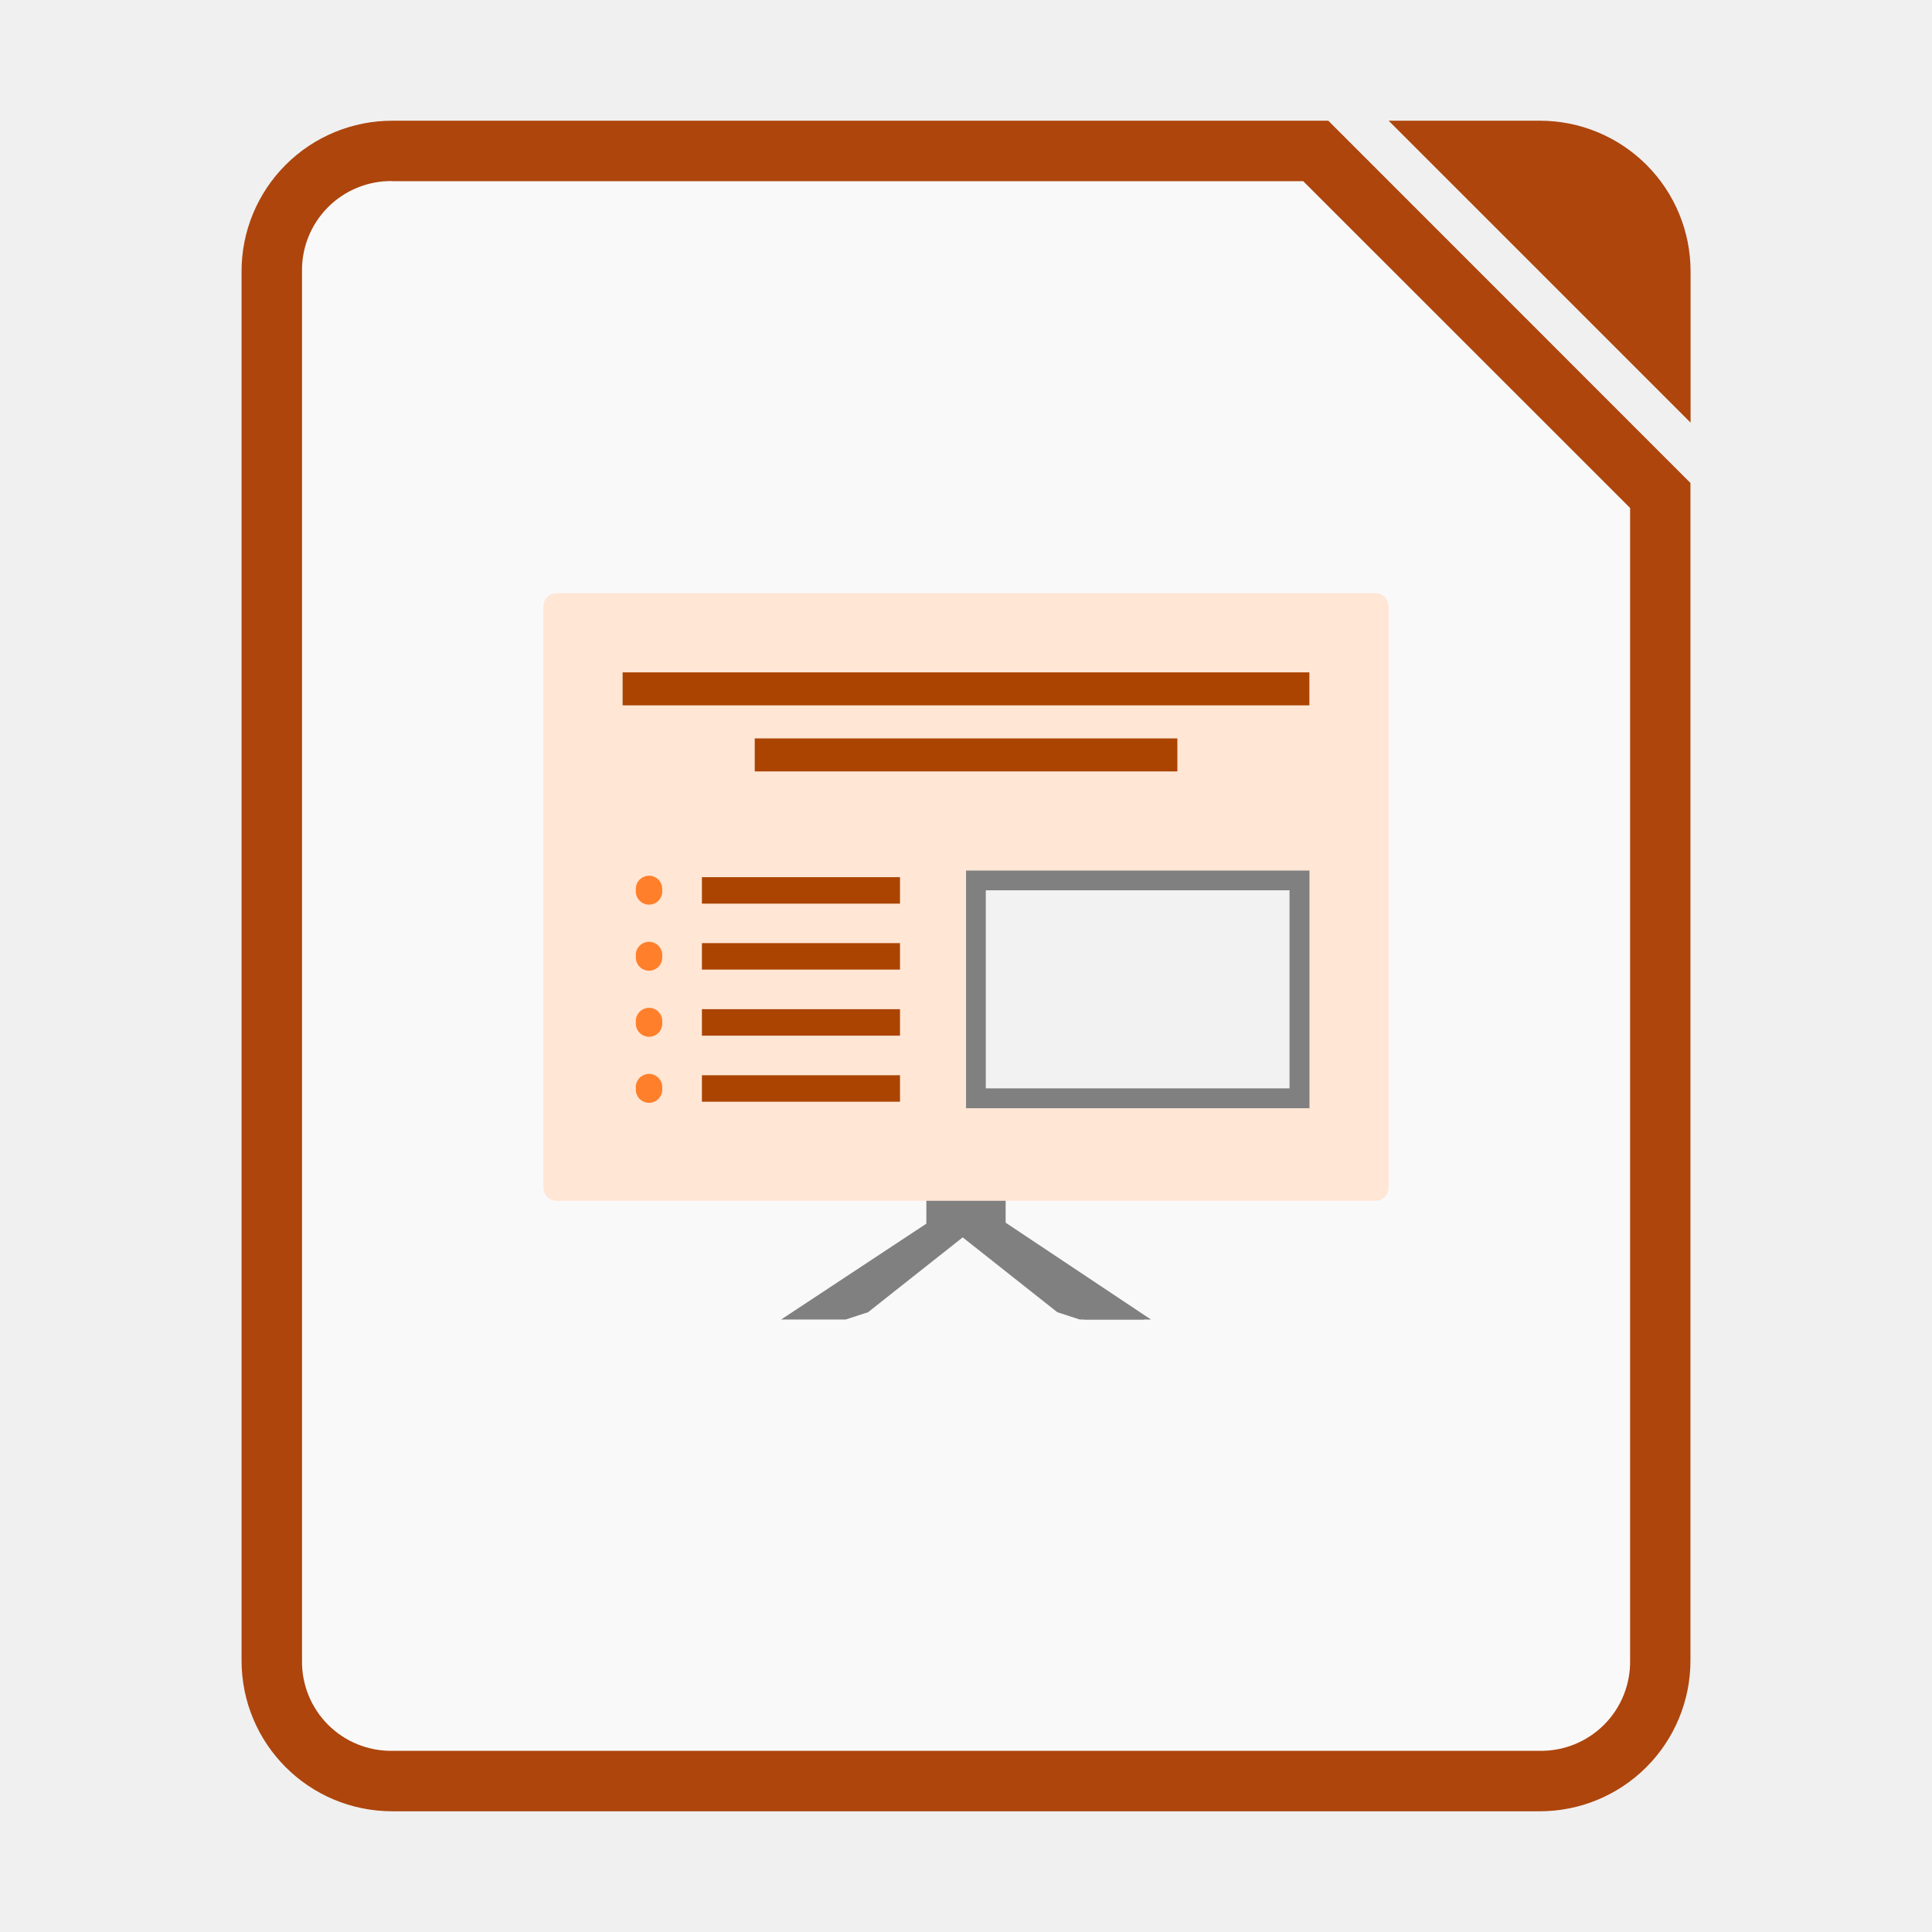
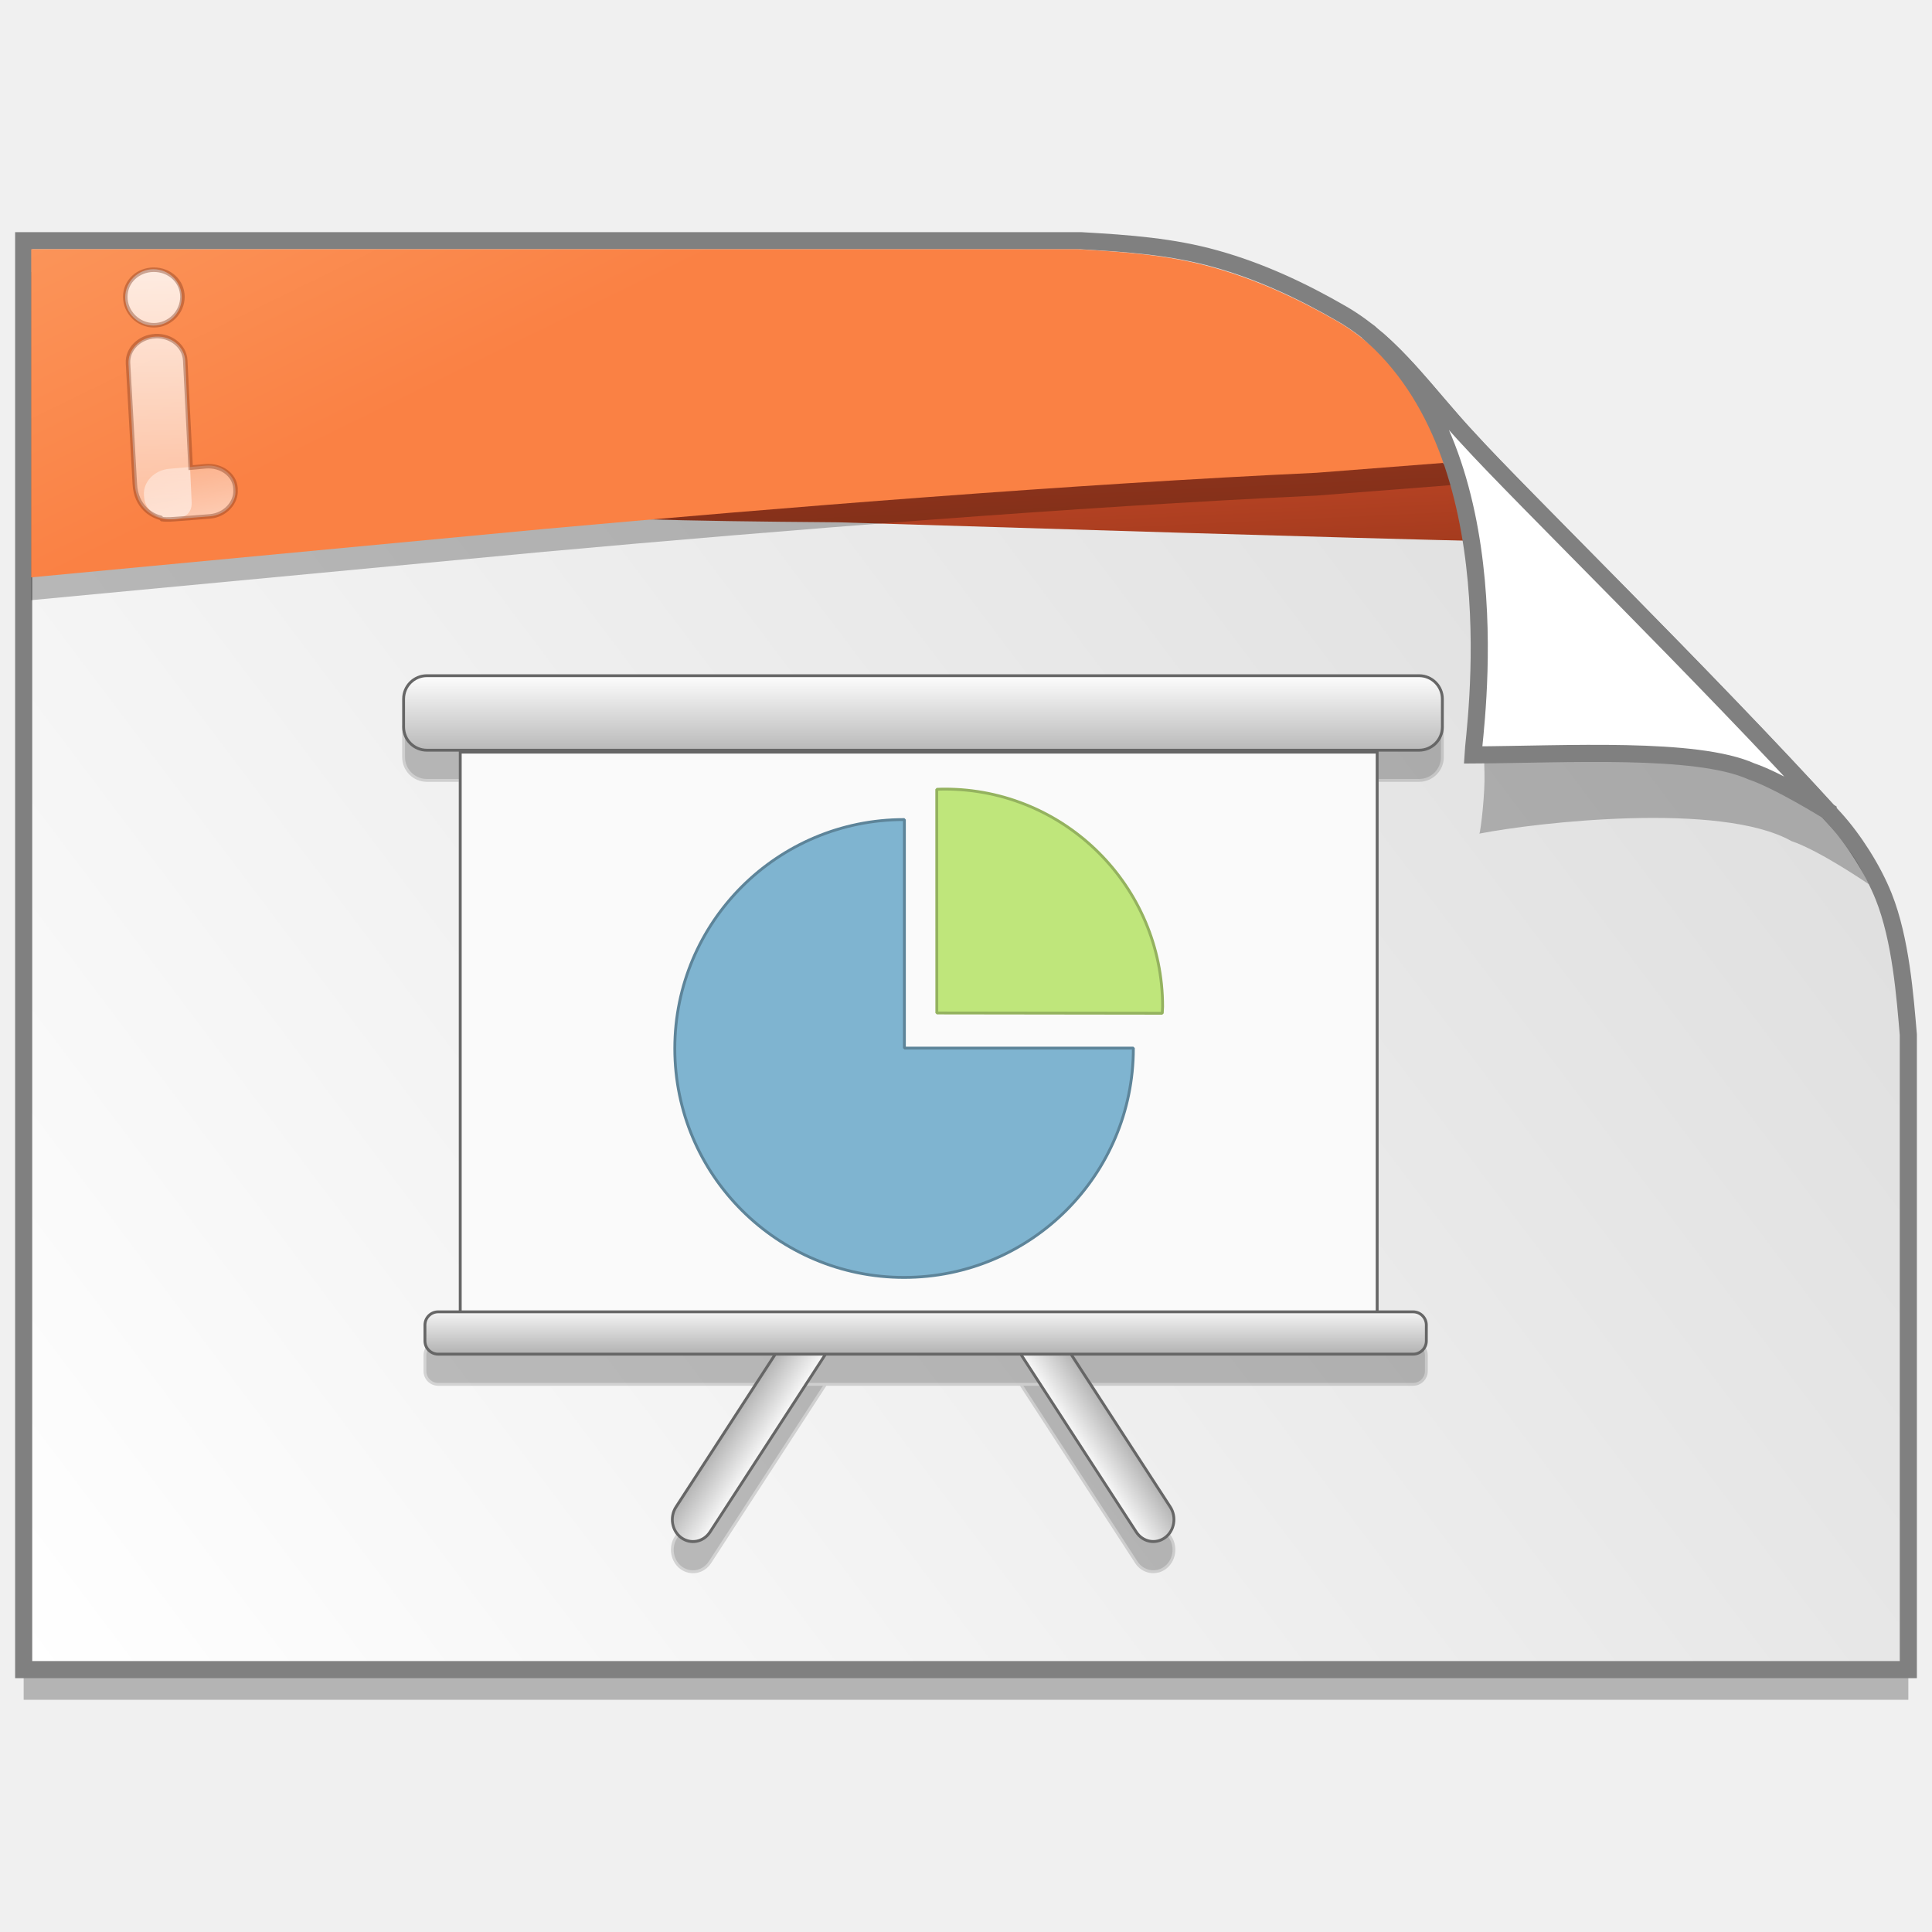
- <svg xmlns="http://www.w3.org/2000/svg" xmlns:xlink="http://www.w3.org/1999/xlink" width="64" height="64" viewBox="0 0 16.933 16.933">
-   <path d="M3.44 1.058a1.32 1.32 0 0 0-1.323 1.323v12.171c0 .733.59 1.323 1.323 1.323h10.053a1.32 1.32 0 0 0 1.323-1.323V4.233l-3.175-3.175z" fill="#f9f9f9" fill-rule="evenodd" style="paint-order:stroke fill markers" />
-   <path d="M3.44 1.058a1.32 1.32 0 0 0-1.323 1.323v12.171c0 .733.59 1.323 1.323 1.323h10.053a1.32 1.32 0 0 0 1.323-1.323V4.233l-3.174-3.175zm0 .53h7.982l2.865 2.864v10.1a.78.78 0 0 1-.794.793H3.44a.78.78 0 0 1-.793-.794V2.381a.78.78 0 0 1 .793-.794z" color="#000" fill="#ad450d" style="font-feature-settings:normal;font-variant-alternates:normal;font-variant-caps:normal;font-variant-ligatures:normal;font-variant-numeric:normal;font-variant-position:normal;isolation:auto;mix-blend-mode:normal;paint-order:fill markers stroke;shape-padding:0;text-decoration-color:#000;text-decoration-line:none;text-decoration-style:solid;text-indent:0;text-orientation:mixed;text-transform:none;white-space:normal" />
-   <path d="m12.171 1.058 2.646 2.646V2.381a1.32 1.32 0 0 0-1.323-1.323z" fill="#ad450d" fill-rule="evenodd" style="paint-order:stroke fill markers" />
-   <path id="a" d="m8.249 10.639-1.403.926h.565l.197-.064 1.09-.862z" fill="gray" stroke-width=".058" />
-   <use transform="matrix(-1 0 0 1 16.875 0)" width="5033" height="1085" xlink:href="#a" />
-   <g stroke-width=".058">
-     <path d="m8.698 10.639 1.39.926h-.58l-.179-.05-1.094-.876z" fill="gray" />
-     <path color="#000" fill="gray" d="M8.119 10.408h.695v.347h-.695z" />
-     <rect x="4.763" y="5.199" width="7.408" height="5.325" rx=".116" ry=".116" color="#000" fill="#ffe6d5" />
-     <path color="#000" fill="#a40" d="M6.152 7.688h1.736v.232H6.152z" />
+ <svg xmlns="http://www.w3.org/2000/svg" xmlns:ns1="http://www.openswatchbook.org/uri/2009/osb" xmlns:xlink="http://www.w3.org/1999/xlink" width="128" height="128" viewBox="0 0 33.867 33.867" version="1.1" id="svg8">
+   <defs id="defs2">
+     <linearGradient id="linearGradient4721">
+       <stop style="stop-color:#fbfbfb;stop-opacity:1" offset="0" id="stop4717" />
+       <stop style="stop-color:#b2b2b2;stop-opacity:1" offset="1" id="stop4719" />
+     </linearGradient>
+     <linearGradient id="linearGradient1830">
+       <stop id="stop1826" style="stop-color:#d9d9d9;stop-opacity:1" offset="0" />
+       <stop id="stop1828" style="stop-color:#ffffff;stop-opacity:1;" offset="1" />
+     </linearGradient>
+     <linearGradient ns1:paint="solid" id="linearGradient6987">
+       <stop id="stop6985" offset="0" style="stop-color:#77d2fb;stop-opacity:1;" />
+     </linearGradient>
+     <linearGradient xlink:href="#linearGradient1830" id="linearGradient1503-8" x1="29.203" y1="263.522" x2="4.584" y2="296.168" gradientUnits="userSpaceOnUse" gradientTransform="matrix(0,-1.014141,-1.014092,0,300.7568,297.0498)" />
+     <linearGradient id="linearGradient4022">
+       <stop id="stop4024" offset="0" style="stop-color:#c04727;stop-opacity:1;" />
+       <stop id="stop4026" offset="1" style="stop-color:#a23a1d;stop-opacity:1;" />
+     </linearGradient>
+     <linearGradient id="linearGradient3981">
+       <stop id="stop3983" offset="0" style="stop-color:#fb9459;stop-opacity:1;" />
+       <stop id="stop3985" offset="1" style="stop-color:#fa8144;stop-opacity:1;" />
+     </linearGradient>
+     <linearGradient y2="82.255" x2="-69.706" y1="114.35" x1="-66.444" gradientTransform="matrix(0.0361629,-0.00310521,0.00294888,0.03617598,20.47374,3.910895)" gradientUnits="userSpaceOnUse" id="linearGradient4347" xlink:href="#linearGradient4758" />
+     <linearGradient id="linearGradient4758">
+       <stop style="stop-color:#ffffff;stop-opacity:0.588;" offset="0" id="stop4760" />
+       <stop style="stop-color:#ffffff;stop-opacity:0.392;" offset="1" id="stop4762" />
+     </linearGradient>
+     <linearGradient y2="8.314" x2="2.8" y1="2.569" x1="2.8" gradientTransform="translate(14.46875)" gradientUnits="userSpaceOnUse" id="linearGradient4349" xlink:href="#linearGradient4714" />
+     <linearGradient id="linearGradient4714">
+       <stop id="stop4716" offset="0" style="stop-color:#ffffff;stop-opacity:0.824;" />
+       <stop id="stop4718" offset="1" style="stop-color:#ffffff;stop-opacity:0.471;" />
+     </linearGradient>
+     <linearGradient y2="133.894" x2="59.5" y1="7.809" x1="59.5" gradientUnits="userSpaceOnUse" id="linearGradient4351" xlink:href="#linearGradient4714" />
+     <linearGradient xlink:href="#linearGradient3981" id="linearGradient2237" gradientUnits="userSpaceOnUse" gradientTransform="matrix(0,-0.9885608,-1.003624,0,297.7888,296.4496)" x1="29.282" y1="296.168" x2="24.469" y2="293.777" />
+     <linearGradient xlink:href="#linearGradient4022" id="linearGradient2244" gradientUnits="userSpaceOnUse" gradientTransform="matrix(0,-0.9601802,-0.9778626,0,290.1676,295.7509)" x1="25.606" y1="279.019" x2="23.494" y2="278.919" />
+     <linearGradient xlink:href="#linearGradient4721" id="linearGradient4723" x1="-16.464" y1="275.064" x2="-16.464" y2="276.47" gradientUnits="userSpaceOnUse" gradientTransform="translate(33.03958,-0.04478469)" />
+     <linearGradient xlink:href="#linearGradient4721" id="linearGradient4731" x1="-17.15" y1="286.101" x2="-17.15" y2="286.919" gradientUnits="userSpaceOnUse" gradientTransform="translate(33.03958,-0.04478469)" />
+     <linearGradient xlink:href="#linearGradient4721" id="linearGradient4739" x1="-140.996" y1="244.031" x2="-140.206" y2="244.031" gradientUnits="userSpaceOnUse" gradientTransform="translate(-27.72964,-19.65687)" />
+     <linearGradient xlink:href="#linearGradient4721" id="linearGradient4747" x1="-169.318" y1="224.009" x2="-168.528" y2="224.009" gradientUnits="userSpaceOnUse" gradientTransform="translate(27.77852,19.58461)" />
+   </defs>
+   <g id="layer1" transform="translate(0,-263.1333)">
+     <g id="g916" transform="translate(1.8333333e-7,3.3363136e-6)">
+       <g transform="matrix(0.5360241,0,0,0.5372689,-233.3568,-13.7603)" id="layer1-4-3" style="stroke-width:4.084">
+         <g transform="translate(0.4198824,0.03484499)" id="layer1-3-65-9" style="stroke-width:4.084" />
+       </g>
+       <g transform="matrix(0.5360241,0,0,0.5372689,-236.2633,-13.7603)" id="layer1-4" style="stroke-width:4.084">
+         <g transform="translate(0.4198824,0.03484499)" id="layer1-3-65" style="stroke-width:4.084" />
+       </g>
+       <path id="path4779" d="M 33.452,292.93 H 0.415 V 267.883 H 18.953 c 0.842,0.048 1.596,0.103 2.36,0.317 0.777,0.217 1.513,0.56 2.218,0.969 0.901,0.524 1.482,1.409 2.221,2.195 0.433,0.477 1.46,1.508 2.688,2.755 1.217,1.237 2.631,2.688 3.729,3.9 0.323,0.358 0.658,0.877 0.851,1.36 0.15,0.375 0.244,0.816 0.307,1.242 0.065,0.439 0.097,0.862 0.125,1.18 z" style="opacity:0.25;fill:#000000;fill-opacity:1;stroke:none;stroke-width:0.3;stroke-miterlimit:4;stroke-dasharray:none;stroke-opacity:1" />
+       <path style="opacity:1;fill:url(#linearGradient1503-8);fill-opacity:1;stroke:#808080;stroke-width:0.3;stroke-miterlimit:4;stroke-dasharray:none;stroke-opacity:1" d="M 33.452,292.401 H 0.415 V 267.353 H 18.953 c 0.842,0.048 1.596,0.103 2.36,0.317 0.777,0.217 1.513,0.56 2.218,0.969 0.901,0.524 1.482,1.409 2.221,2.195 0.433,0.477 1.46,1.508 2.688,2.755 1.217,1.237 2.631,2.688 3.729,3.9 0.323,0.358 0.658,0.877 0.851,1.36 0.15,0.375 0.244,0.816 0.307,1.242 0.065,0.439 0.097,0.862 0.125,1.18 z" id="path4623-8" />
+       <g transform="translate(0,0.5291666)" style="opacity:0.25;fill:#000000" id="g4847">
+         <rect transform="matrix(0.8053198,-0.5928407,0.5447638,0.8385895,0,0)" ry="0.379" y="241.046" x="-141.514" height="5.095" width="0.74" id="rect4831" style="opacity:1;fill:#000000;fill-opacity:1;fill-rule:nonzero;stroke:#666666;stroke-width:0.05;stroke-miterlimit:4;stroke-dasharray:none;stroke-opacity:1" />
+         <rect style="opacity:1;fill:#000000;fill-opacity:1;fill-rule:nonzero;stroke:#666666;stroke-width:0.05;stroke-miterlimit:4;stroke-dasharray:none;stroke-opacity:1" id="rect4833" width="0.74" height="5.095" x="-168.701" y="221.827" ry="0.379" transform="matrix(-0.8053198,-0.5928407,-0.5447638,0.8385895,0,0)" />
+         <rect ry="0" y="276.318" x="8.068" height="9.856" width="16.073" id="rect4835" style="opacity:1;fill:#000000;fill-opacity:1;fill-rule:nonzero;stroke:#666666;stroke-width:0.05;stroke-miterlimit:4;stroke-dasharray:none;stroke-opacity:1" />
+         <g style="fill:#000000;stroke-width:1.282" transform="matrix(0.7802085,0,0,0.7802096,29.62272,61.98658)" id="g4841">
+           <path id="path4837" d="m -17.579,277.338 a 3.957,3.951 0 0 0 -3.957,3.951 3.957,3.951 0 0 0 3.957,3.951 3.957,3.951 0 0 0 3.957,-3.951 3.957,3.951 0 0 0 -3.36e-4,-0.007 h -3.951 v -3.943 a 3.957,3.951 0 0 0 -0.006,-3.4e-4 z" style="opacity:1;fill:#000000;fill-opacity:1;fill-rule:evenodd;stroke:#5d8499;stroke-width:0.064;stroke-linecap:round;stroke-linejoin:bevel;stroke-miterlimit:4;stroke-dasharray:none;stroke-opacity:1" />
+           <path id="path4839" d="m -17.015,276.816 0.001,3.86 3.891,0.005 c 0.003,-0.038 0.004,-0.076 0.006,-0.114 -5e-6,-2.074 -1.684,-3.755 -3.761,-3.755 -0.045,10e-4 -0.092,6.7e-4 -0.137,0.004 z" style="opacity:1;fill:#000000;fill-opacity:1;fill-rule:evenodd;stroke:#94b25f;stroke-width:0.064;stroke-linecap:round;stroke-linejoin:bevel;stroke-miterlimit:4;stroke-dasharray:none;stroke-opacity:1" />
+         </g>
+         <rect ry="0.408" y="274.978" x="7.075" height="1.306" width="18.209" id="rect4843" style="opacity:1;fill:#000000;fill-opacity:1;fill-rule:nonzero;stroke:#666666;stroke-width:0.05;stroke-miterlimit:4;stroke-dasharray:none;stroke-opacity:1" />
+         <rect style="opacity:1;fill:#000000;fill-opacity:1;fill-rule:nonzero;stroke:#666666;stroke-width:0.05;stroke-miterlimit:4;stroke-dasharray:none;stroke-opacity:1" id="rect4845" width="17.554" height="0.742" x="7.449" y="286.129" ry="0.232" />
+       </g>
+       <rect transform="matrix(0.8053198,-0.5928407,0.5447638,0.8385895,0,0)" ry="0.379" y="241.046" x="-141.514" height="5.095" width="0.74" id="rect4713" style="opacity:1;fill:url(#linearGradient4747);fill-opacity:1;fill-rule:nonzero;stroke:#666666;stroke-width:0.05;stroke-miterlimit:4;stroke-dasharray:none;stroke-opacity:1" />
+       <rect style="opacity:1;fill:url(#linearGradient4739);fill-opacity:1;fill-rule:nonzero;stroke:#666666;stroke-width:0.05;stroke-miterlimit:4;stroke-dasharray:none;stroke-opacity:1" id="rect4715" width="0.74" height="5.095" x="-168.701" y="221.827" ry="0.379" transform="matrix(-0.8053198,-0.5928407,-0.5447638,0.8385895,0,0)" />
+       <rect ry="0" y="276.318" x="8.068" height="9.856" width="16.073" id="rect3683" style="opacity:1;fill:#fafafa;fill-opacity:1;fill-rule:nonzero;stroke:#666666;stroke-width:0.05;stroke-miterlimit:4;stroke-dasharray:none;stroke-opacity:1" />
+       <g style="stroke-width:0.985" transform="matrix(1.015699,0,0,1.015699,33.70299,-4.192088)" id="g4759">
+         <path id="path2277" d="m -17.579,277.338 a 3.957,3.951 0 0 0 -3.957,3.951 3.957,3.951 0 0 0 3.957,3.951 3.957,3.951 0 0 0 3.957,-3.951 3.957,3.951 0 0 0 -3.36e-4,-0.007 h -3.951 v -3.943 a 3.957,3.951 0 0 0 -0.006,-3.4e-4 z" style="opacity:1;fill:#7fb4d0;fill-opacity:1;fill-rule:evenodd;stroke:#5d8499;stroke-width:0.049;stroke-linecap:round;stroke-linejoin:bevel;stroke-miterlimit:4;stroke-dasharray:none;stroke-opacity:1" />
+         <path id="path2279" d="m -17.015,276.816 0.001,3.86 3.891,0.005 c 0.003,-0.038 0.004,-0.076 0.006,-0.114 -5e-6,-2.074 -1.684,-3.755 -3.761,-3.755 -0.045,10e-4 -0.092,6.7e-4 -0.137,0.004 z" style="opacity:1;fill:#bfe67b;fill-opacity:1;fill-rule:evenodd;stroke:#94b25f;stroke-width:0.049;stroke-linecap:round;stroke-linejoin:bevel;stroke-miterlimit:4;stroke-dasharray:none;stroke-opacity:1" />
+       </g>
+       <rect ry="0.408" y="274.978" x="7.075" height="1.306" width="18.209" id="rect3689" style="opacity:1;fill:url(#linearGradient4723);fill-opacity:1;fill-rule:nonzero;stroke:#666666;stroke-width:0.05;stroke-miterlimit:4;stroke-dasharray:none;stroke-opacity:1" />
+       <rect style="opacity:1;fill:url(#linearGradient4731);fill-opacity:1;fill-rule:nonzero;stroke:#666666;stroke-width:0.05;stroke-miterlimit:4;stroke-dasharray:none;stroke-opacity:1" id="rect3691" width="17.554" height="0.742" x="7.449" y="286.129" ry="0.232" />
+       <path id="path2240" d="m 4.358,267.634 0.135,0.835 3.795,3.1 c -0.077,0.543 0.676,0.677 6.41,0.72 4.016,0.121 8.093,0.255 11.977,0.347 -0.745,-0.741 -1.389,-1.384 -1.687,-1.707 -0.712,-0.745 -1.273,-1.582 -2.142,-2.078 -0.679,-0.387 -1.389,-0.712 -2.138,-0.917 -0.737,-0.202 -1.464,-0.255 -2.276,-0.3 z" style="opacity:1;fill:url(#linearGradient2244);fill-opacity:1;stroke:none;stroke-width:0.3;stroke-miterlimit:4;stroke-dasharray:none;stroke-opacity:1" />
+       <path style="opacity:0.25;fill:#000000;fill-opacity:1;stroke:none;stroke-width:0.3;stroke-miterlimit:4;stroke-dasharray:none;stroke-opacity:1" d="m 0.547,267.902 v 5.752 l 8.989,-0.848 c 4.162,-0.377 9.315,-0.789 13.538,-0.985 l 2.84,-0.221 c -0.106,-0.11 -0.218,-0.226 -0.292,-0.305 -0.731,-0.767 -1.306,-1.629 -2.198,-2.139 -0.697,-0.399 -1.425,-0.733 -2.195,-0.944 -0.756,-0.208 -1.502,-0.262 -2.336,-0.309 z" id="path878" />
+       <path id="path2233" d="m 0.547,267.502 v 5.752 l 8.989,-0.848 c 4.162,-0.377 9.315,-0.789 13.538,-0.985 l 2.84,-0.221 c -0.106,-0.11 -0.218,-0.226 -0.292,-0.305 -0.731,-0.767 -1.306,-1.629 -2.198,-2.139 -0.697,-0.399 -1.425,-0.733 -2.195,-0.944 -0.756,-0.208 -1.502,-0.262 -2.336,-0.309 z" style="opacity:1;fill:url(#linearGradient2237);fill-opacity:1;stroke:none;stroke-width:0.3;stroke-miterlimit:4;stroke-dasharray:none;stroke-opacity:1" />
+       <path style="opacity:0.248;fill:#000000;fill-opacity:1;stroke:none;stroke-width:0.3;stroke-miterlimit:4;stroke-dasharray:none;stroke-opacity:1" d="m 32.76,278.634 c -0.027,-0.017 -0.857,-0.588 -1.357,-0.757 -1.236,-0.696 -4.462,-0.328 -5.47,-0.131 0.024,-0.05 0.102,-0.715 0.089,-1.073 -0.08,-2.176 0.548,-4.732 -1.015,-6.452 0.028,0.016 0.081,0.05 0.189,0.127 0.102,0.073 0.252,0.185 0.448,0.377 0.612,0.535 0.086,0.234 0.691,0.816 0.456,0.503 1.54,1.59 2.835,2.905 0.971,0.987 2.07,2.156 2.984,3.252 0.133,0.159 0.251,0.323 0.364,0.492 0.094,0.142 0.174,0.32 0.243,0.444 z" id="path1355-8" />
+       <path id="path4753-0" d="m 32.045,277.354 c -0.025,-0.016 -0.869,-0.539 -1.344,-0.699 -0.972,-0.434 -3.26,-0.296 -4.88,-0.288 0.023,-0.435 0.747,-5.227 -1.848,-7.424 0.051,0.03 0.094,0.104 0.175,0.146 0.581,0.507 1.047,1.154 1.603,1.746 0.433,0.477 1.46,1.508 2.688,2.755 1.173,1.192 2.526,2.581 3.606,3.765 z" style="opacity:1;fill:#ffffff;fill-opacity:1;stroke:#808080;stroke-width:0.3;stroke-miterlimit:4;stroke-dasharray:none;stroke-opacity:1" />
+       <g transform="matrix(0.7627166,0,0,0.7605666,-10.3649,265.9124)" id="g4303" style="stroke-width:0.347">
+         <path id="rect3007" d="m 17.484,7.15 0.834,-0.072 c 0.351,-0.03 0.653,0.196 0.679,0.507 l 0.004,0.045 c 0.025,0.311 -0.236,0.588 -0.587,0.616 l -0.833,0.067 c -0.351,0.028 -0.654,-0.191 -0.679,-0.502 l -0.004,-0.045 c -0.025,-0.311 0.236,-0.586 0.587,-0.616 z" style="fill:url(#linearGradient4347);fill-opacity:1;stroke:none;stroke-width:0.347" />
+         <path id="rect2999" d="m 17.159,4.105 0.013,-6.415e-4 c 0.358,-0.018 0.661,0.233 0.676,0.564 L 17.994,7.92 c 0.022,0.486 -0.613,0.394 -0.678,0.378 l -0.034,-0.008 C 17.085,8.244 16.716,8.037 16.688,7.502 L 16.543,4.734 c -0.017,-0.33 0.258,-0.611 0.616,-0.629 z" style="fill:url(#linearGradient4349);fill-opacity:1;stroke:none;stroke-width:0.347" />
+         <circle transform="matrix(0.04559933,0,0,0.04559933,14.40381,2.220193)" id="path3406" style="fill:url(#linearGradient4351);fill-opacity:1;stroke:none;stroke-width:0.347" cx="59.5" cy="21.5" r="14.25" />
+       </g>
+       <path id="path4318" d="m 2.697,267.861 c -0.274,0 -0.501,0.202 -0.501,0.475 0,0.273 0.227,0.499 0.501,0.499 0.274,0 0.501,-0.226 0.501,-0.499 0,-0.273 -0.227,-0.475 -0.501,-0.475 z m 0.024,1.165 c -0.273,0.014 -0.49,0.224 -0.477,0.475 l 0.119,2.115 c 0.021,0.407 0.303,0.559 0.453,0.594 l 0.024,0.024 c 0.02,0.004 0.114,0.009 0.215,0 l 0.62,-0.048 c 0.268,-0.021 0.472,-0.239 0.453,-0.475 v -0.024 c -0.019,-0.237 -0.257,-0.403 -0.524,-0.38 l -0.262,0.024 -0.095,-1.878 c -0.011,-0.251 -0.251,-0.441 -0.524,-0.428 z" style="opacity:0.4;fill:none;stroke:#80381b;stroke-width:0.079;stroke-miterlimit:4;stroke-dasharray:none;stroke-opacity:1" />
+       <g transform="matrix(0.5360241,0,0,0.5372689,-302.5305,-16.16655)" id="layer1-4-3-7" style="stroke-width:4.084">
+         <g transform="translate(0.4198824,0.03484499)" id="layer1-3-65-9-1" style="stroke-width:4.084" />
+       </g>
+       <g transform="matrix(0.5360241,0,0,0.5372689,-304.031,-16.16655)" id="layer1-4-5" style="stroke-width:4.084">
+         <g transform="translate(0.4198824,0.03484499)" id="layer1-3-65-91" style="stroke-width:4.084" />
+       </g>
+     </g>
  </g>
-   <path d="M5.804 7.802a.116.116 0 1 1-.231 0 .116.116 0 1 1 .231 0z" color="#000" fill="#ff7f2a" />
-   <g stroke-width=".058" color="#000">
-     <path fill="#a40" d="M5.457 5.893h6.019v.289H5.457z" />
-     <path fill="gray" d="M8.467 7.63h3.01v2.083h-3.01z" />
-     <path fill="#f2f2f2" d="M8.64 7.803h2.662v1.736H8.64z" />
-     <path fill="#a40" d="M6.615 6.472h3.704v.289H6.615zM6.152 8.266h1.736v.232H6.152z" />
-   </g>
-   <path d="M5.804 8.381a.116.116 0 1 1-.231 0 .116.116 0 1 1 .231 0z" color="#000" fill="#ff7f2a" />
-   <path color="#000" fill="#a40" d="M6.152 8.845h1.736v.232H6.152z" />
-   <path d="M5.804 8.96a.116.116 0 1 1-.231 0 .116.116 0 1 1 .231 0z" color="#000" fill="#ff7f2a" />
-   <path color="#000" fill="#a40" d="M6.152 9.424h1.736v.232H6.152z" />
-   <path d="M5.804 9.539a.116.116 0 1 1-.231 0 .116.116 0 1 1 .231 0z" color="#000" fill="#ff7f2a" />
</svg>
